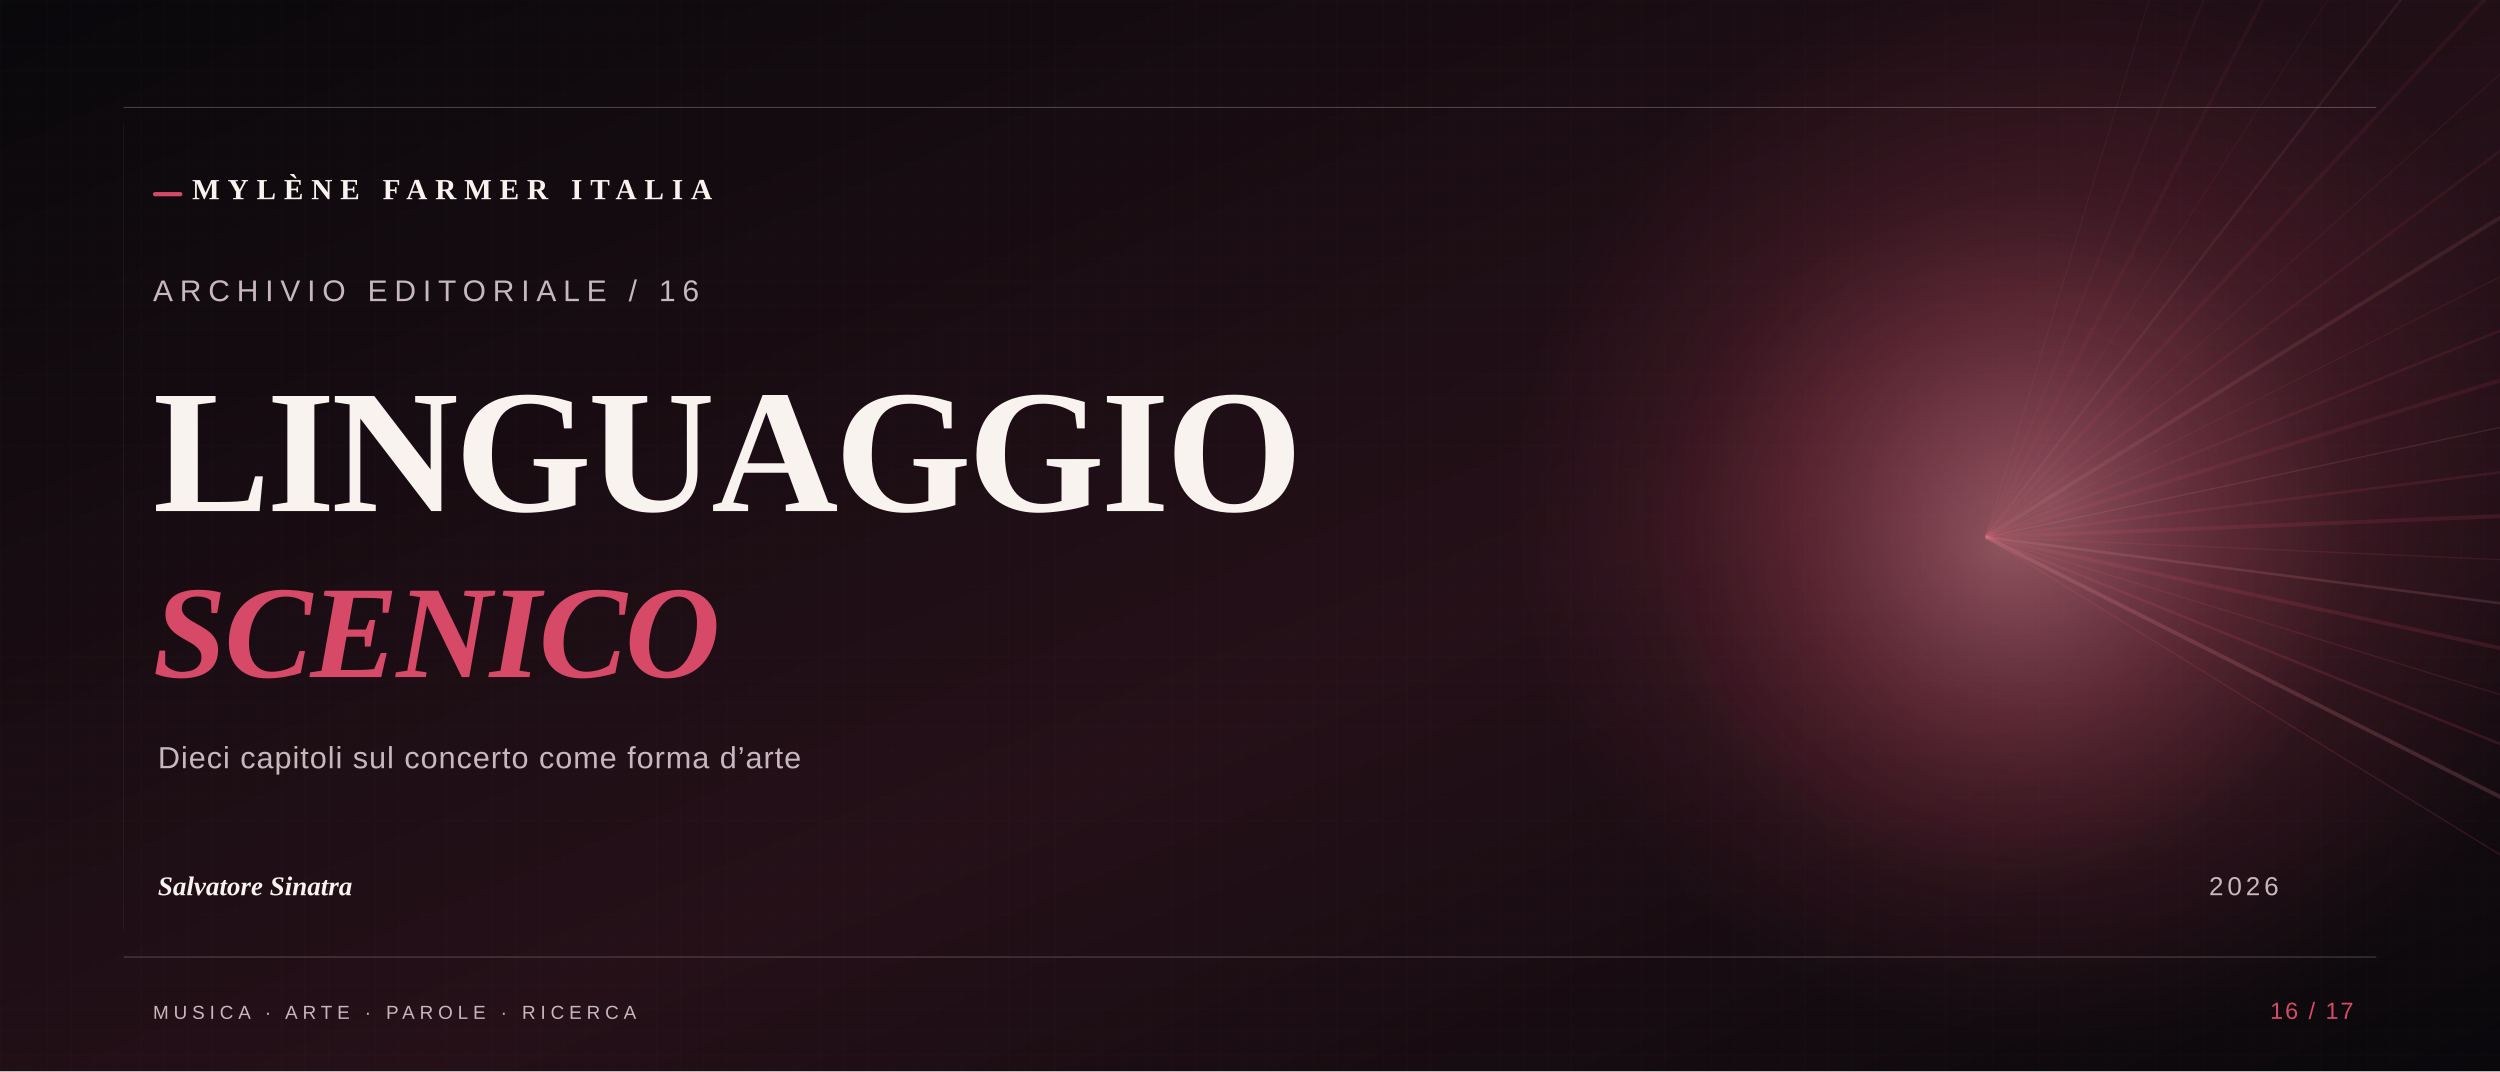
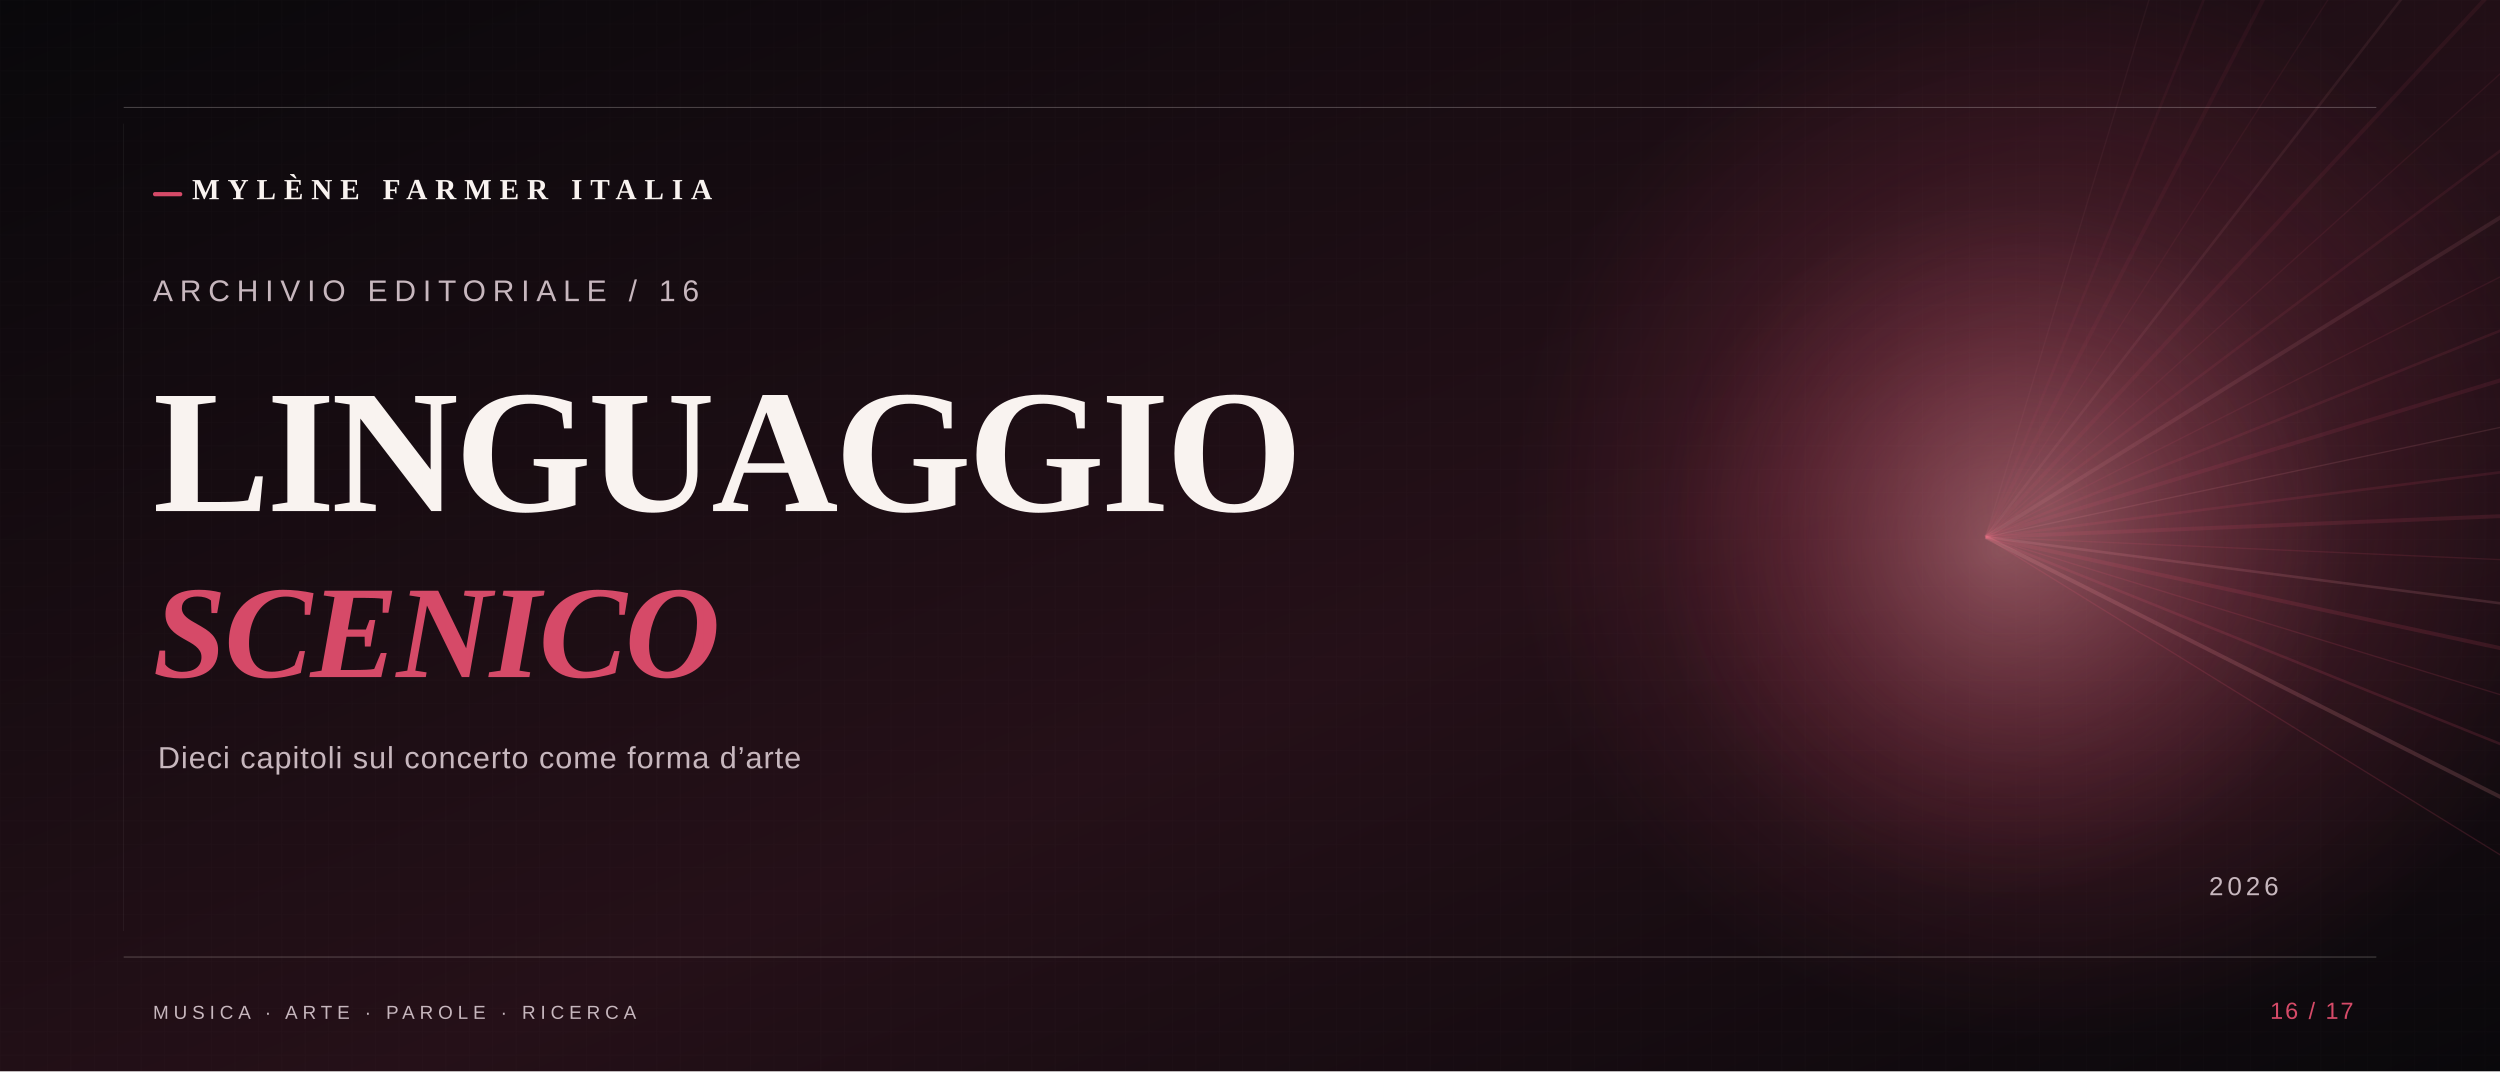
<svg xmlns="http://www.w3.org/2000/svg" width="7680" height="3291" viewBox="0 0 7680 3291" role="img" aria-label="Banner editoriale LINGUAGGIO SCENICO — Mylène Farmer Italia">
  <defs>
    <linearGradient id="base" x1="0" y1="0" x2="1" y2="1">
      <stop offset="0" stop-color="#09080b" />
      <stop offset=".58" stop-color="#251018" />
      <stop offset="1" stop-color="#09080b" />
    </linearGradient>
    <radialGradient id="orb" cx="50%" cy="50%" r="50%">
      <stop offset="0" stop-color="#ff9fa9" stop-opacity=".55" />
      <stop offset=".65" stop-color="#d64a68" stop-opacity=".19" />
      <stop offset="1" stop-color="#d64a68" stop-opacity="0" />
    </radialGradient>
    <linearGradient id="ribbon" x1="0" y1="0" x2="1" y2="1">
      <stop offset="0" stop-color="#d64a68" stop-opacity="0" />
      <stop offset=".5" stop-color="#d64a68" stop-opacity=".75" />
      <stop offset="1" stop-color="#ff9fa9" stop-opacity="0" />
    </linearGradient>
    <pattern id="micro" width="72" height="72" patternUnits="userSpaceOnUse">
      <path d="M72 0H0V72" fill="none" stroke="#f9f3f0" stroke-width="1" opacity=".045" />
    </pattern>
  </defs>
  <rect width="7680" height="3291" fill="url(#base)" />
  <rect width="7680" height="3291" fill="url(#micro)" />
  <circle cx="6300" cy="1550" r="1660" fill="url(#orb)" opacity=".62" />
  <path d="M 6100 1650 L 7060 -1508" stroke="#ff9fa9" stroke-width="4" opacity="0.050" />
  <path d="M 6100 1650 L 7328 -1377" stroke="#d64a68" stroke-width="8" opacity="0.056" />
  <path d="M 6100 1650 L 7585 -1228" stroke="#d64a68" stroke-width="12" opacity="0.062" />
  <path d="M 6100 1650 L 7828 -1063" stroke="#d64a68" stroke-width="4" opacity="0.068" />
  <path d="M 6100 1650 L 8056 -882" stroke="#ff9fa9" stroke-width="8" opacity="0.074" />
  <path d="M 6100 1650 L 8269 -687" stroke="#d64a68" stroke-width="12" opacity="0.080" />
  <path d="M 6100 1650 L 8464 -479" stroke="#d64a68" stroke-width="4" opacity="0.086" />
  <path d="M 6100 1650 L 8641 -258" stroke="#d64a68" stroke-width="8" opacity="0.092" />
  <path d="M 6100 1650 L 8798 -26" stroke="#ff9fa9" stroke-width="12" opacity="0.098" />
  <path d="M 6100 1650 L 8935 216" stroke="#d64a68" stroke-width="4" opacity="0.104" />
  <path d="M 6100 1650 L 9051 466" stroke="#d64a68" stroke-width="8" opacity="0.110" />
  <path d="M 6100 1650 L 9146 722" stroke="#d64a68" stroke-width="12" opacity="0.116" />
  <path d="M 6100 1650 L 9218 985" stroke="#ff9fa9" stroke-width="4" opacity="0.122" />
  <path d="M 6100 1650 L 9268 1251" stroke="#d64a68" stroke-width="8" opacity="0.128" />
  <path d="M 6100 1650 L 9295 1520" stroke="#d64a68" stroke-width="12" opacity="0.134" />
  <path d="M 6100 1650 L 9299 1790" stroke="#d64a68" stroke-width="4" opacity="0.140" />
  <path d="M 6100 1650 L 9280 2059" stroke="#ff9fa9" stroke-width="8" opacity="0.146" />
  <path d="M 6100 1650 L 9237 2327" stroke="#d64a68" stroke-width="12" opacity="0.152" />
  <path d="M 6100 1650 L 9173 2591" stroke="#d64a68" stroke-width="4" opacity="0.158" />
  <path d="M 6100 1650 L 9085 2850" stroke="#d64a68" stroke-width="8" opacity="0.164" />
  <path d="M 6100 1650 L 8976 3102" stroke="#ff9fa9" stroke-width="12" opacity="0.170" />
  <path d="M 6100 1650 L 8846 3346" stroke="#d64a68" stroke-width="4" opacity="0.176" />
  <ellipse cx="6150" cy="1690" rx="1060" ry="1060" fill="url(#orb)" opacity=".5" />
  <path d="M 380 330 H 7300" stroke="#f9f3f0" stroke-width="3" opacity=".26" />
  <path d="M 380 2940 H 7300" stroke="#f9f3f0" stroke-width="3" opacity=".26" />
  <path d="M 380 380 V 2860" stroke="#f9f3f0" stroke-width="2" opacity=".08" />
  <rect x="470" y="590" width="90" height="13" rx="6" fill="#d64a68" />
  <text x="590" y="612" fill="#f9f3f0" font-family="Times New Roman, Liberation Serif, serif" font-weight="700" font-size="90" letter-spacing="24">MYLÈNE FARMER ITALIA</text>
  <text x="470" y="925" fill="#c7b7be" font-family="Arial, Helvetica, sans-serif" font-size="92" letter-spacing="21">ARCHIVIO EDITORIALE  /  16</text>
  <text x="470" y="1570" fill="#f9f3f0" font-family="Times New Roman, Liberation Serif, serif" font-weight="700" font-size="540" letter-spacing="-11">LINGUAGGIO</text>
  <text x="470" y="2080" fill="#d64a68" font-family="Times New Roman, Liberation Serif, serif" font-weight="700" font-style="italic" font-size="405" letter-spacing="-6">SCENICO</text>
  <text x="485" y="2360" fill="#c7b7be" font-family="Arial, Helvetica, sans-serif" font-size="94" letter-spacing="3">Dieci capitoli sul concerto come forma d’arte</text>
-   <text x="485" y="2750" fill="#f9f3f0" font-family="Times New Roman, Liberation Serif, serif" font-size="83" font-style="italic" font-weight="700">Salvatore Sinatra</text>
  <text x="7000" y="2750" text-anchor="end" fill="#c7b7be" font-family="Arial, Helvetica, sans-serif" font-size="80" letter-spacing="12">2026</text>
  <text x="470" y="3130" fill="#c7b7be" font-family="Arial, Helvetica, sans-serif" font-size="58" letter-spacing="15">MUSICA  ·  ARTE  ·  PAROLE  ·  RICERCA</text>
  <text x="7230" y="3130" text-anchor="end" fill="#d64a68" font-family="Arial, Helvetica, sans-serif" font-size="72" letter-spacing="6">16 / 17</text>
</svg>
